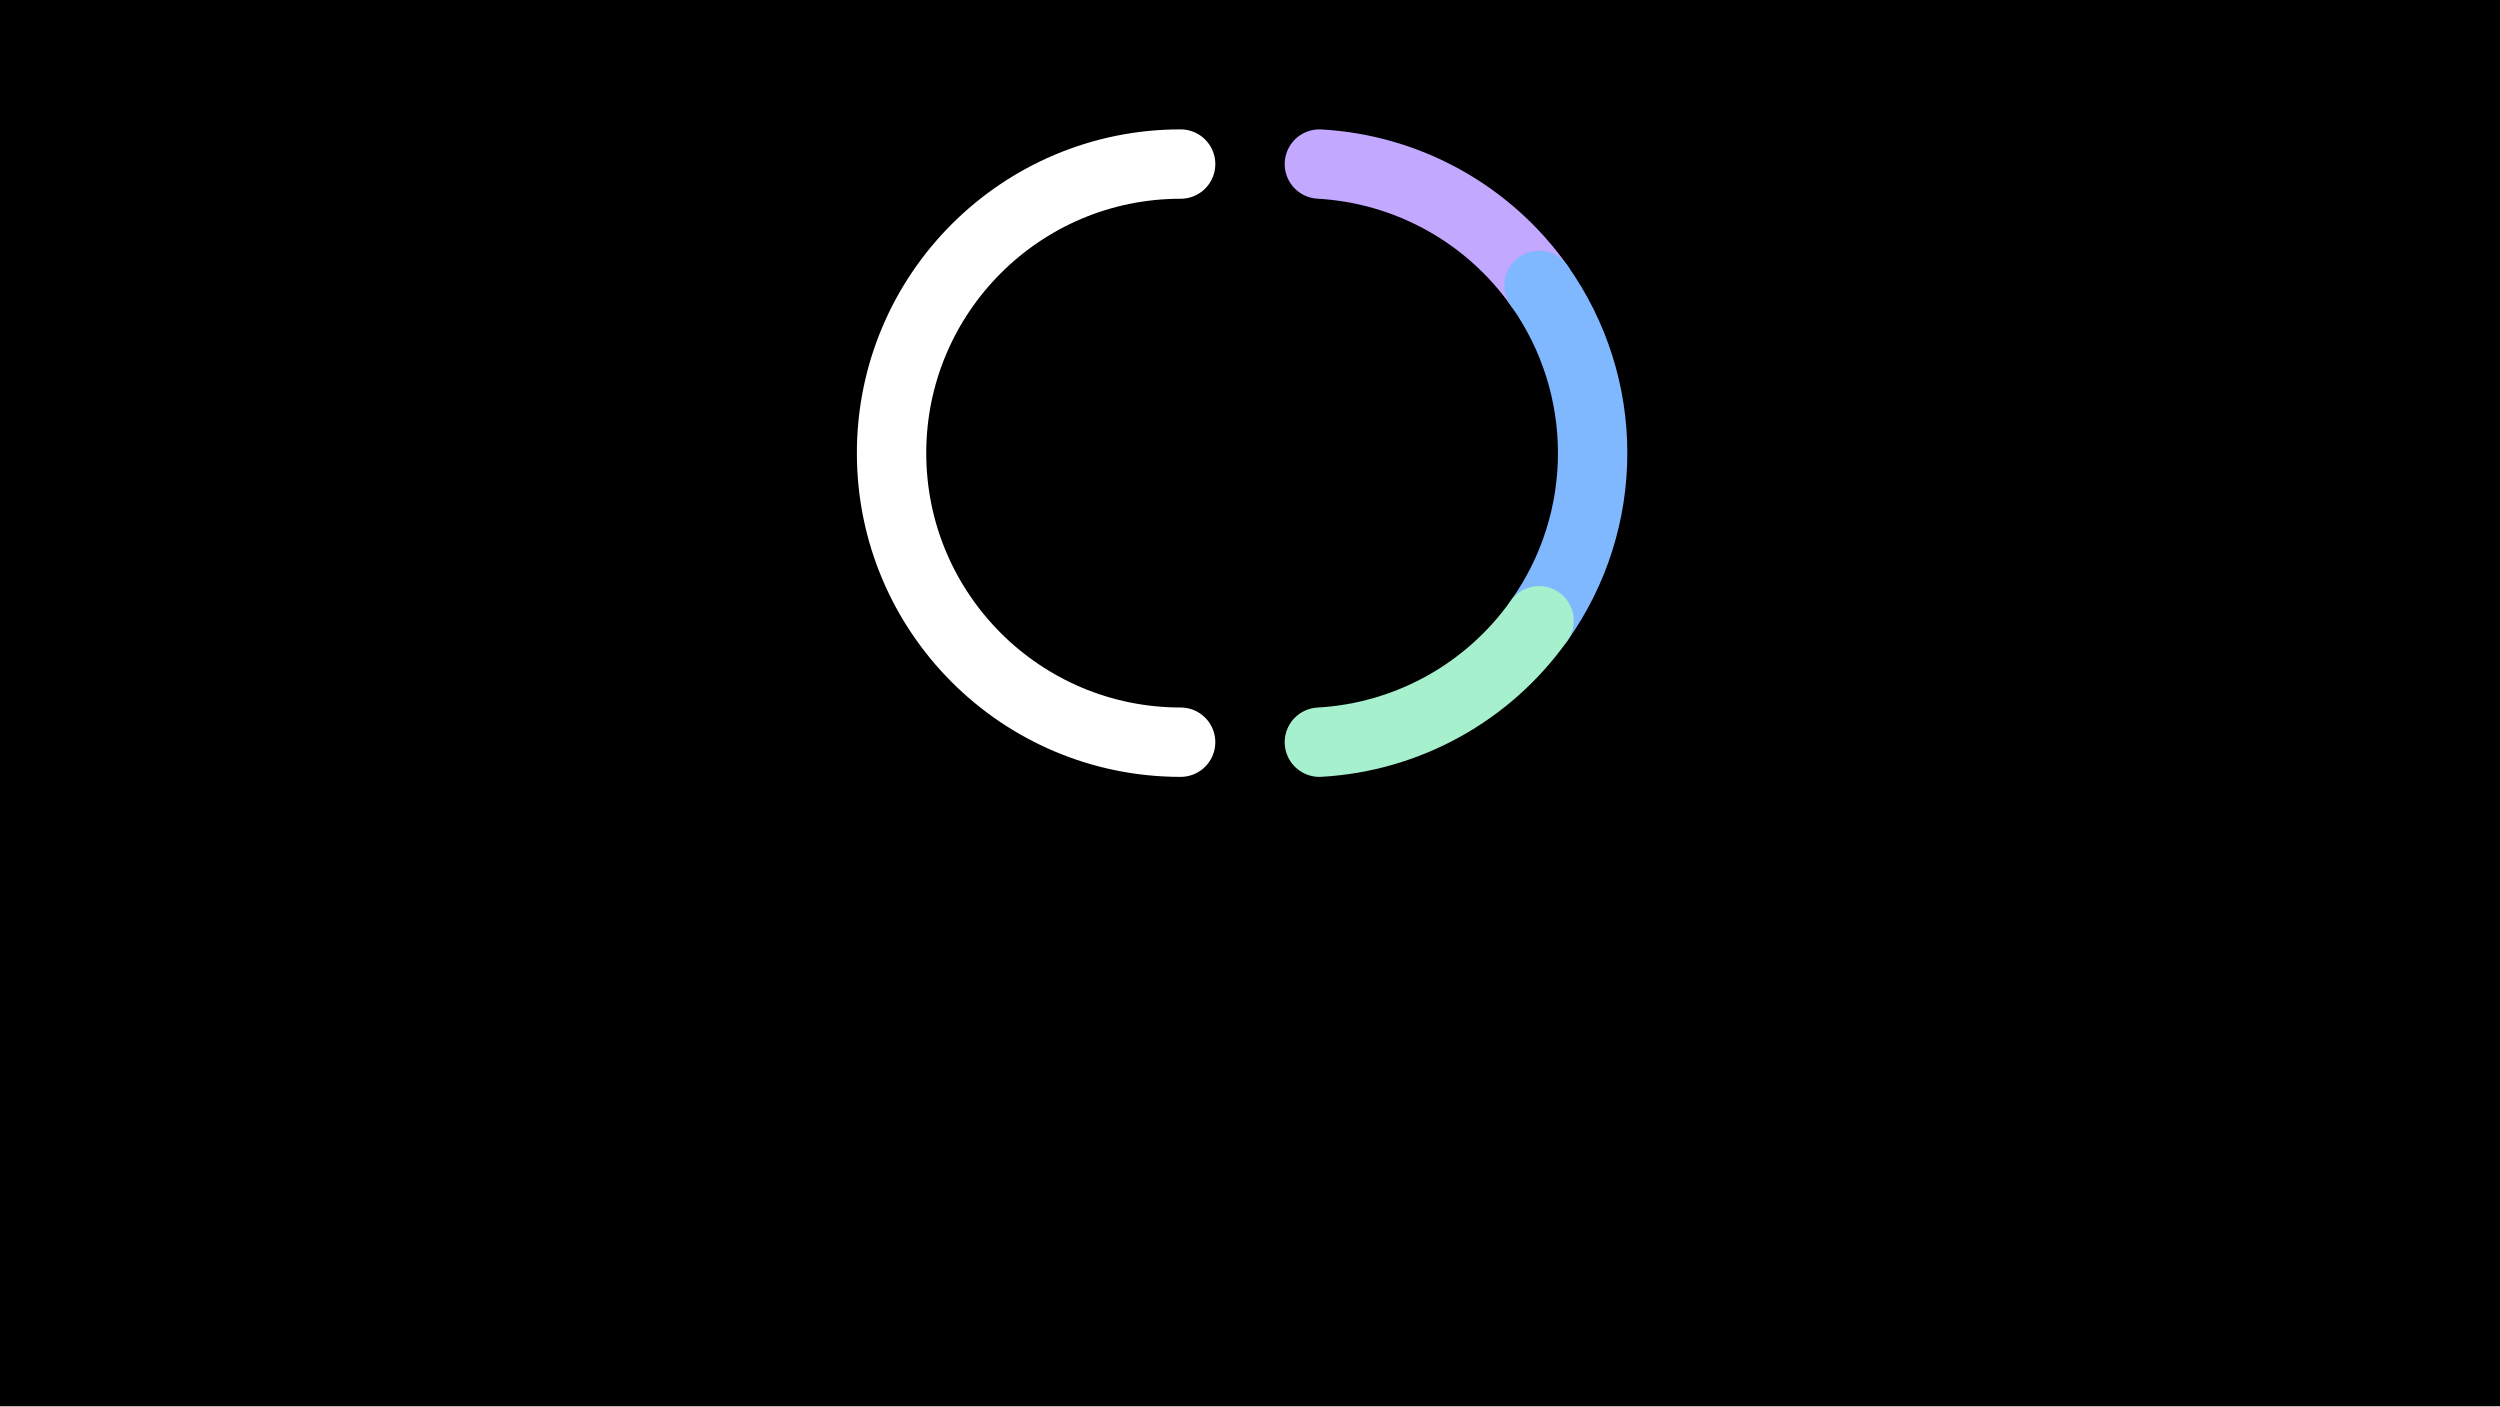
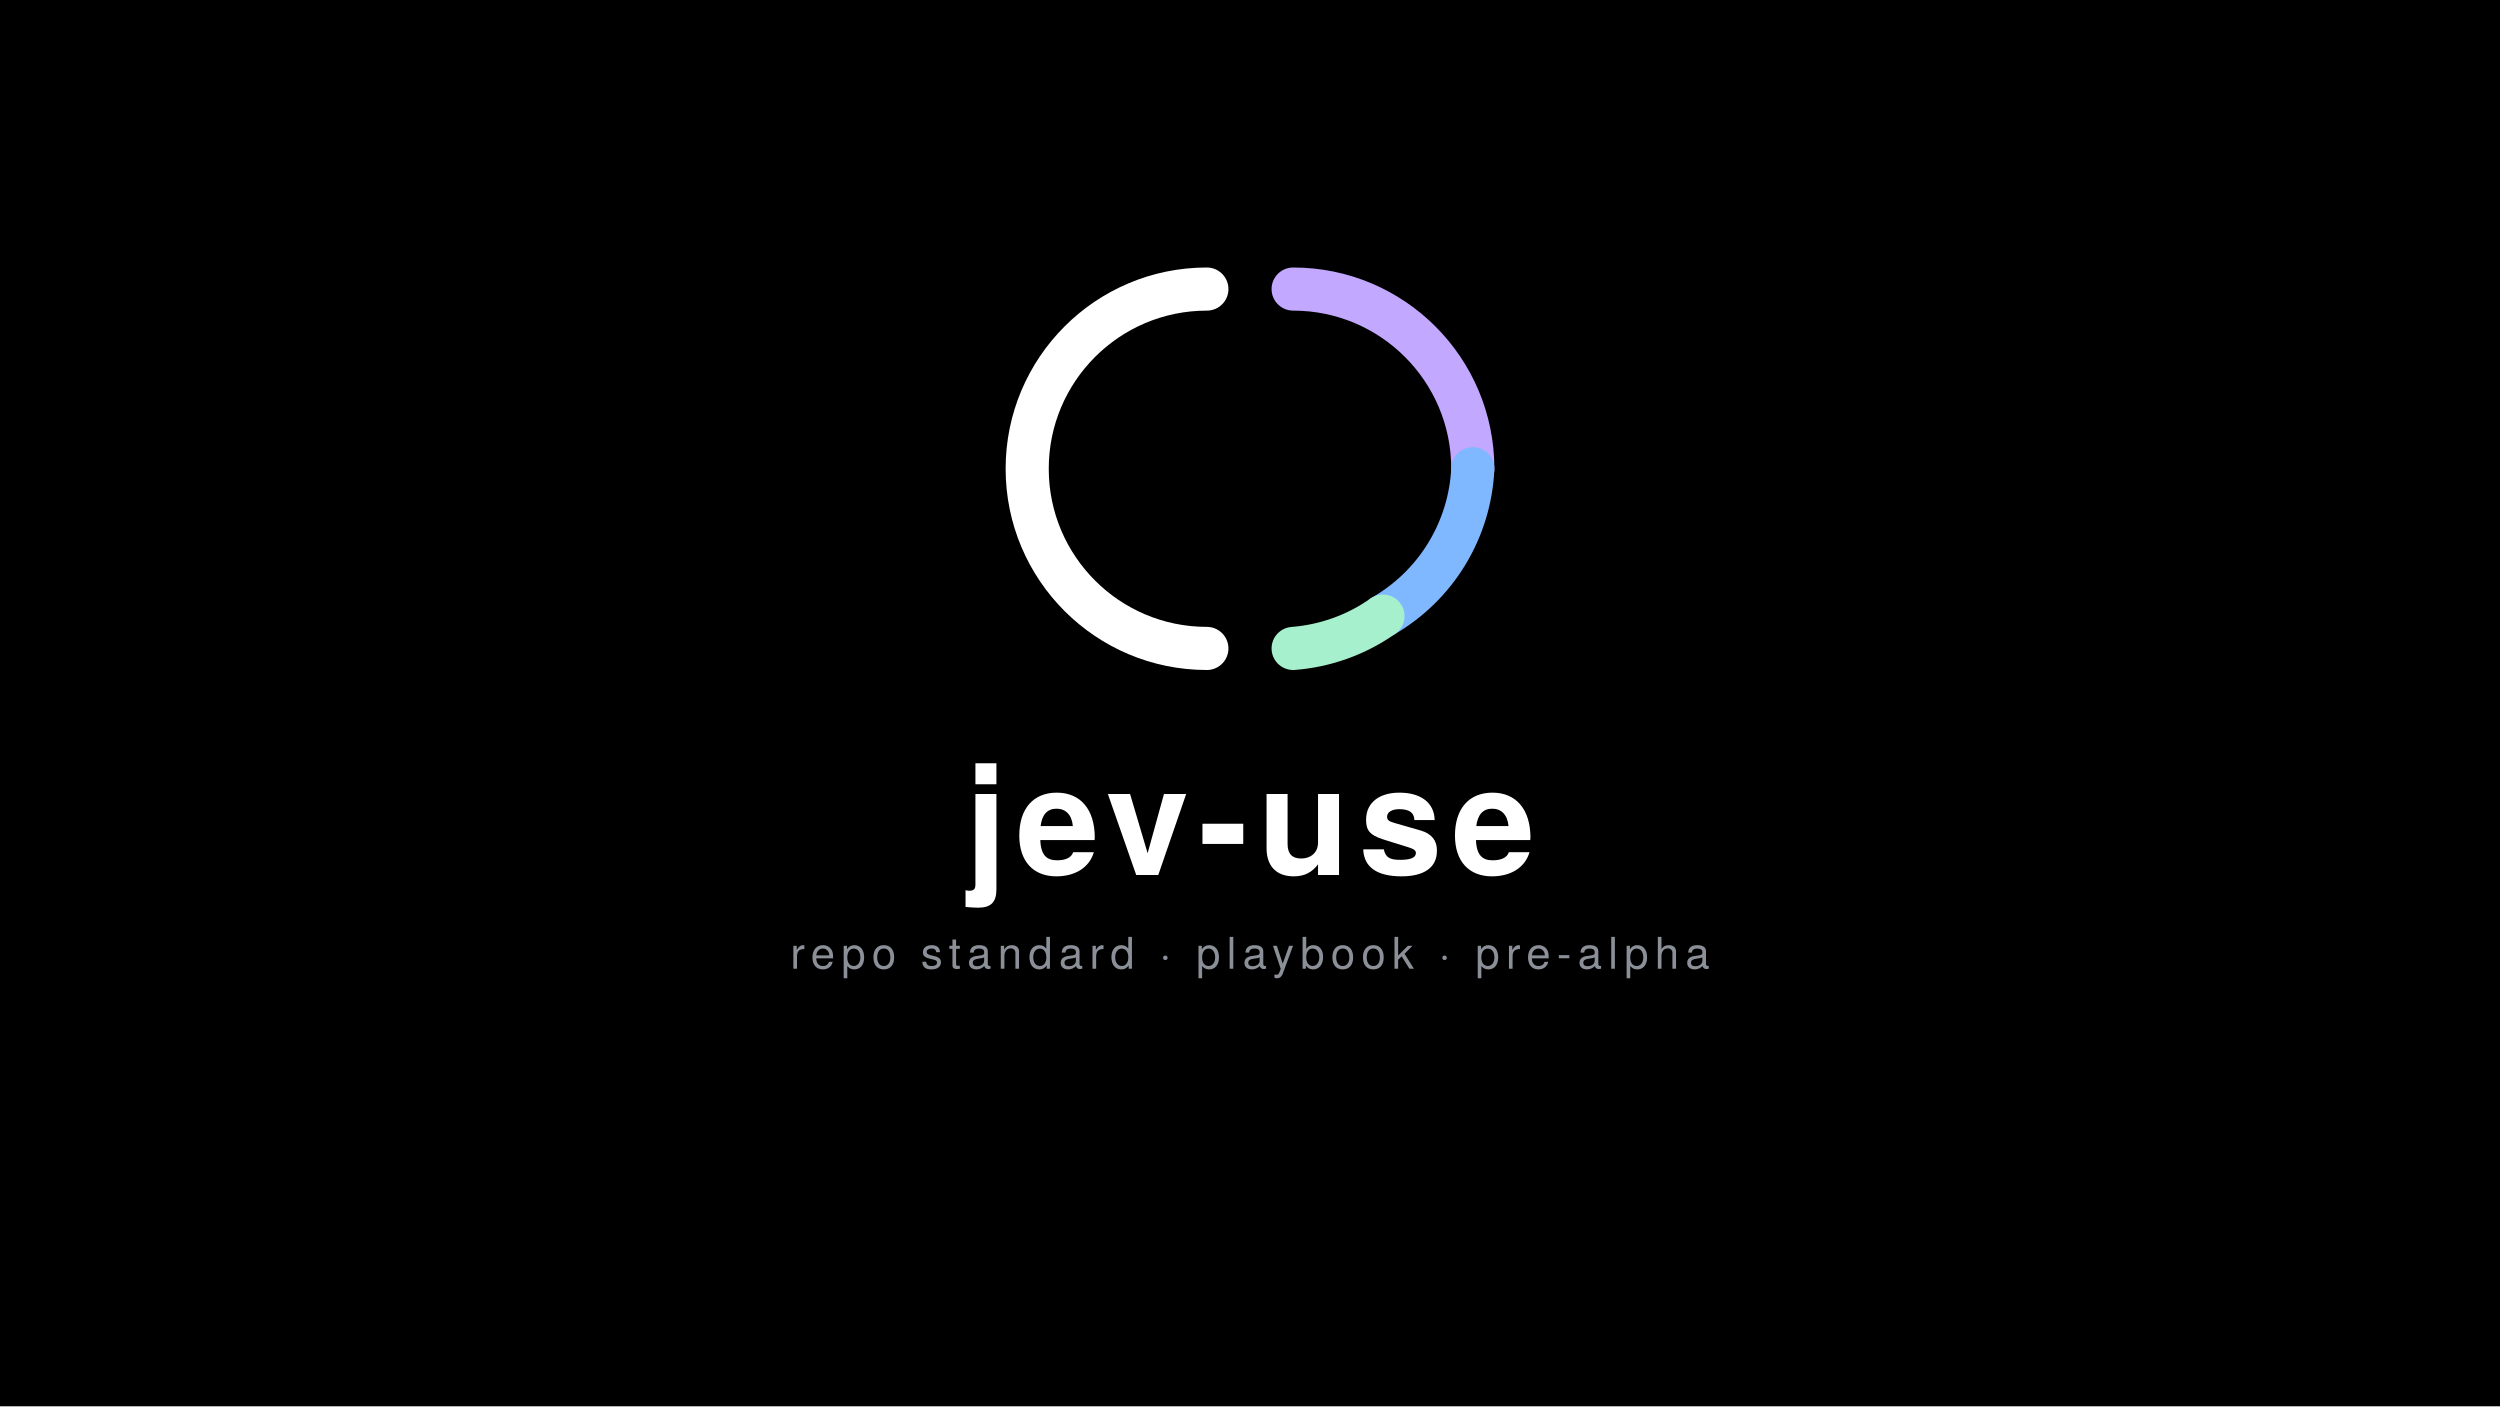
- <svg xmlns="http://www.w3.org/2000/svg" width="1600" height="900" viewBox="0 0 1600 900" role="img" aria-label="Coco Research">
+ <svg xmlns="http://www.w3.org/2000/svg" width="1600" height="900" viewBox="0 0 1600 900" role="img" aria-label="jev-use — Coco Research company mark">
  <rect width="1600" height="900" fill="#000000" />
-   <g transform="translate(800,290) scale(1.85) translate(-256,-258)" fill="none" stroke-linecap="round">
+   <g transform="translate(800,300) scale(1.15) translate(-256,-258)" fill="none" stroke-linecap="round">
    <path d="M 232 158 A 100 100 0 1 0 232 358" stroke="#FFFFFF" stroke-width="24" />
-     <path d="M 280 158 A 100 100 0 0 1 356 200" stroke="#C2A8FF" stroke-width="24" />
-     <path d="M 356 200 A 100 100 0 0 1 356 316" stroke="#7FB8FF" stroke-width="24" />
-     <path d="M 356 316 A 100 100 0 0 1 280 358" stroke="#A6F0CD" stroke-width="24" />
+     <path d="M 280 158 A 100 100 0 0 1 380 258" stroke="#C2A8FF" stroke-width="24" />
+     <path d="M 380 258 A 100 100 0 0 1 330 340" stroke="#7FB8FF" stroke-width="24" />
+     <path d="M 330 340 A 100 100 0 0 1 280 358" stroke="#A6F0CD" stroke-width="24" />
  </g>
+   <text x="800" y="560" text-anchor="middle" fill="#FFFFFF" font-family="DIN Alternate, D-DIN, Helvetica Neue, sans-serif" font-size="96" font-weight="700" letter-spacing="6">jev-use</text>
+   <text x="800" y="620" text-anchor="middle" fill="#8B9098" font-family="DIN Alternate, D-DIN, Helvetica Neue, sans-serif" font-size="28" letter-spacing="4">repo standard · playbook · pre-alpha</text>
</svg>
